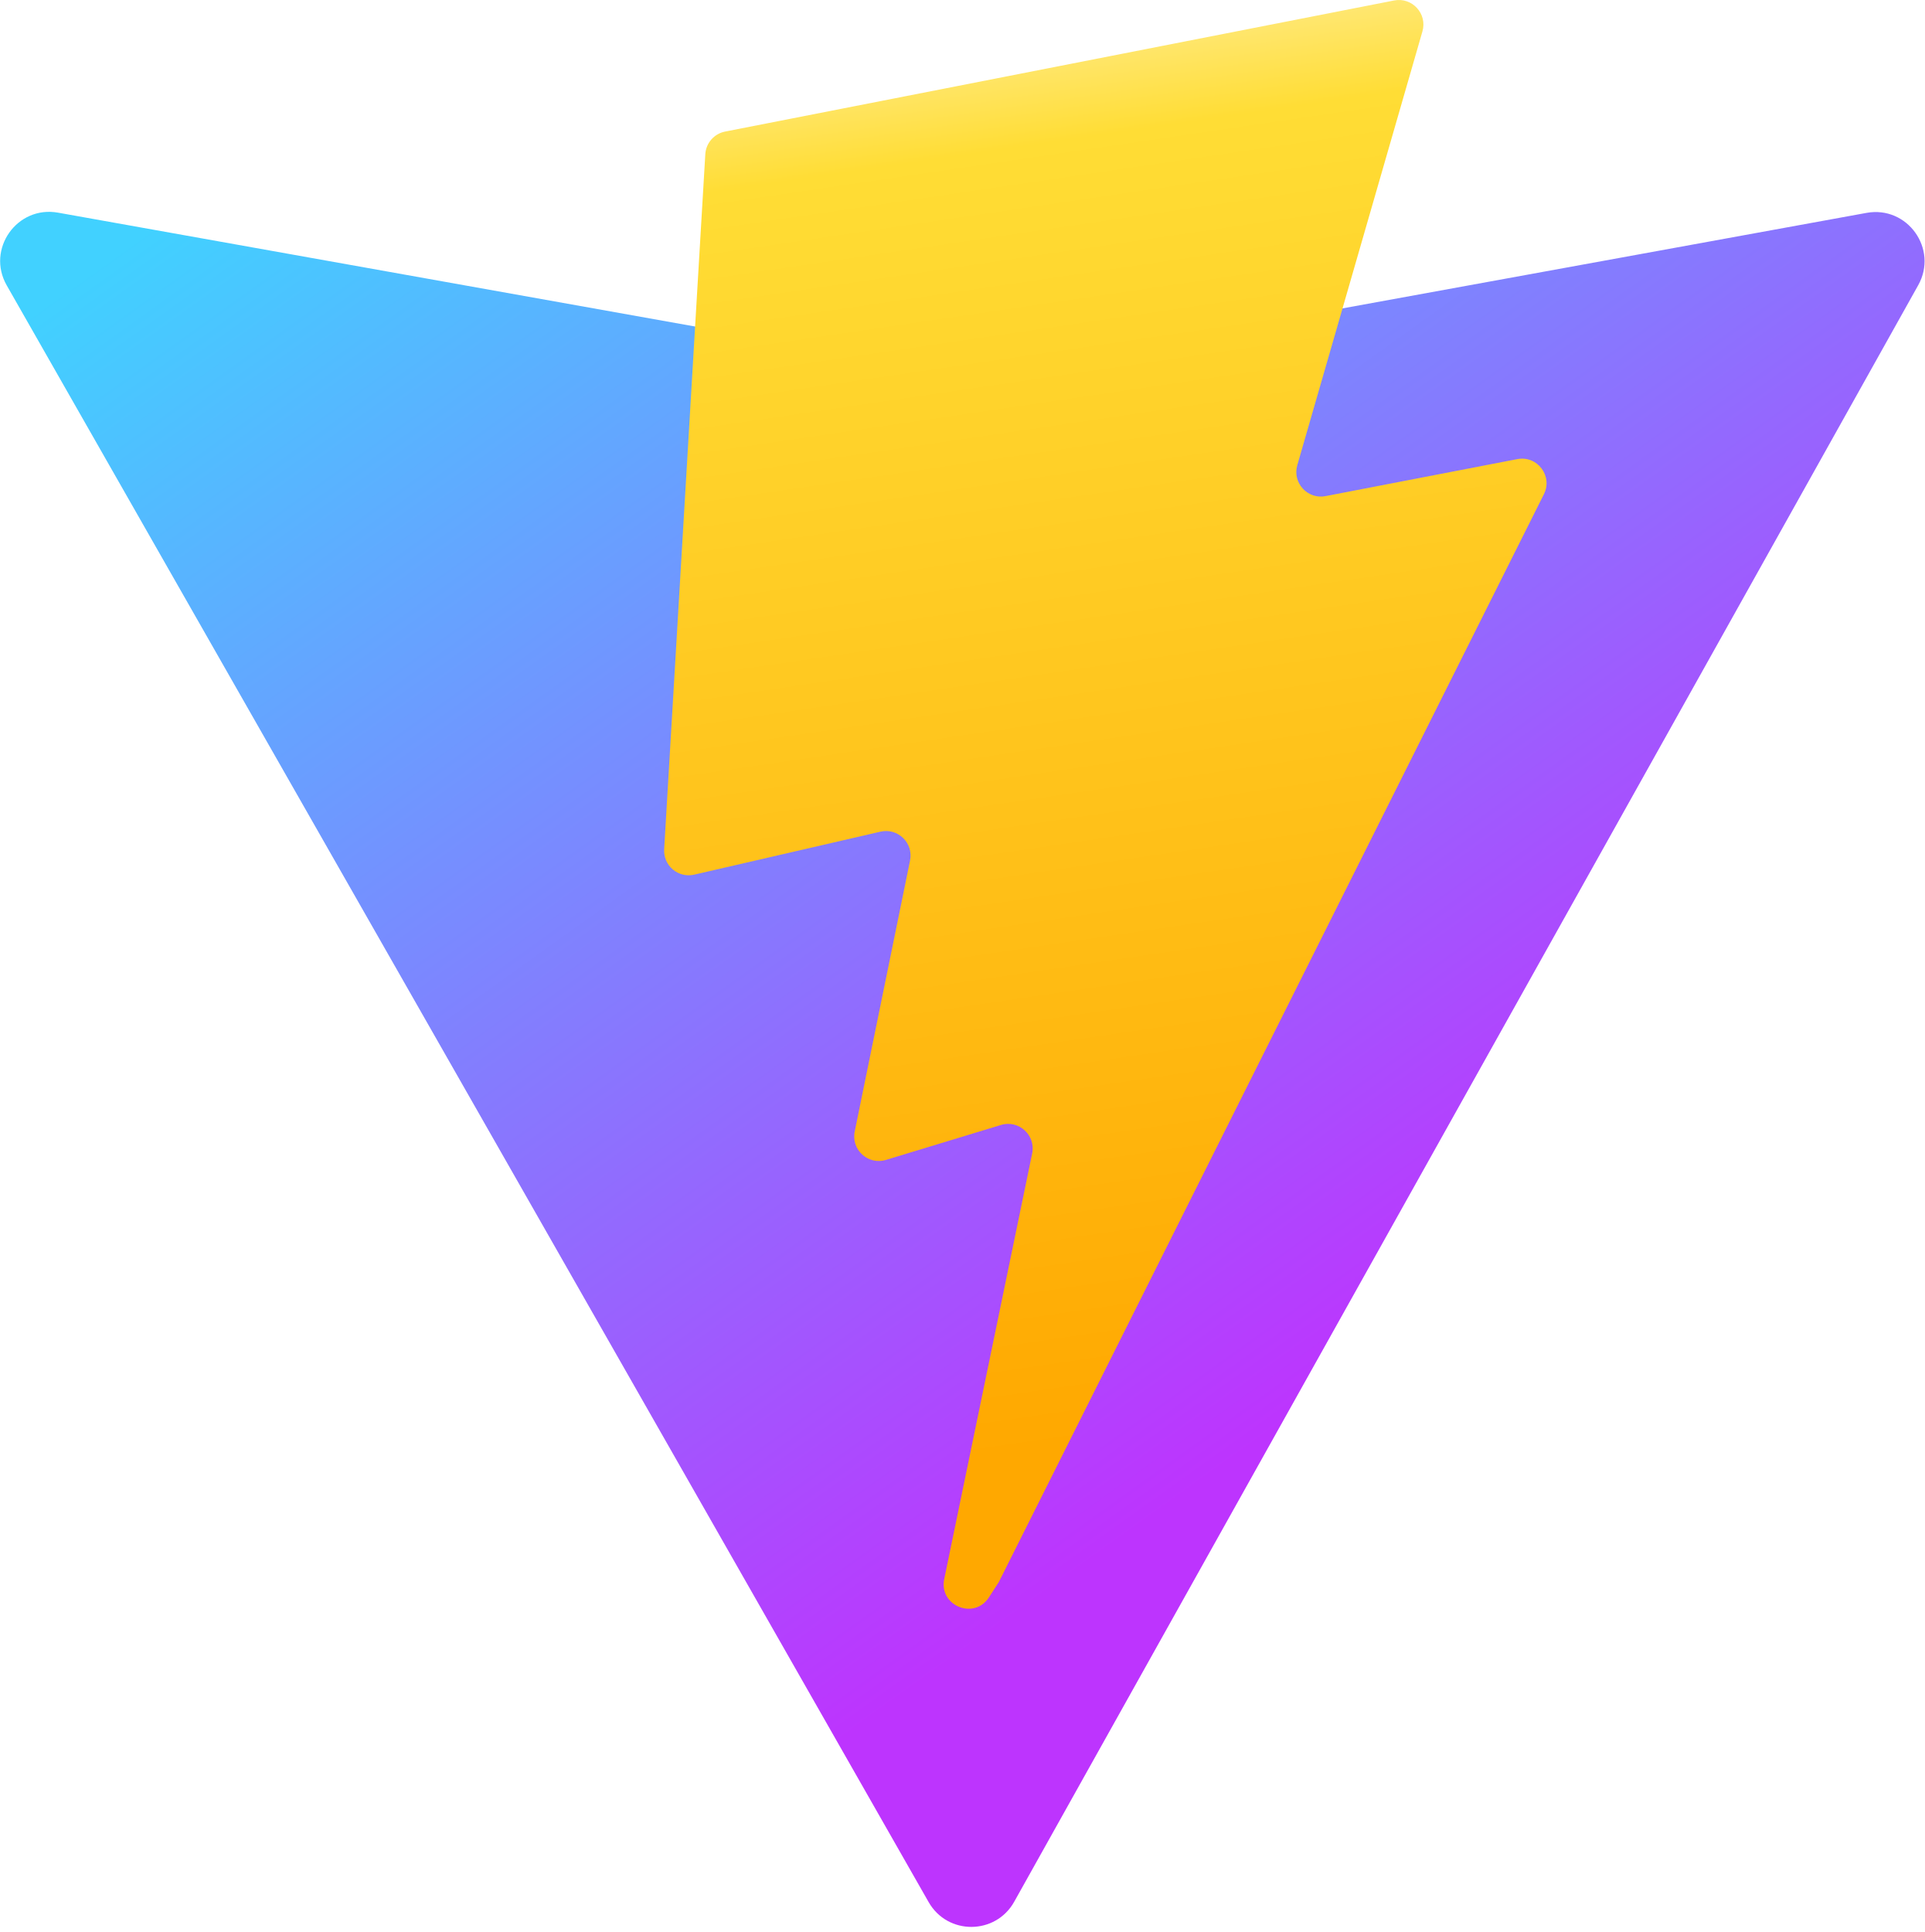
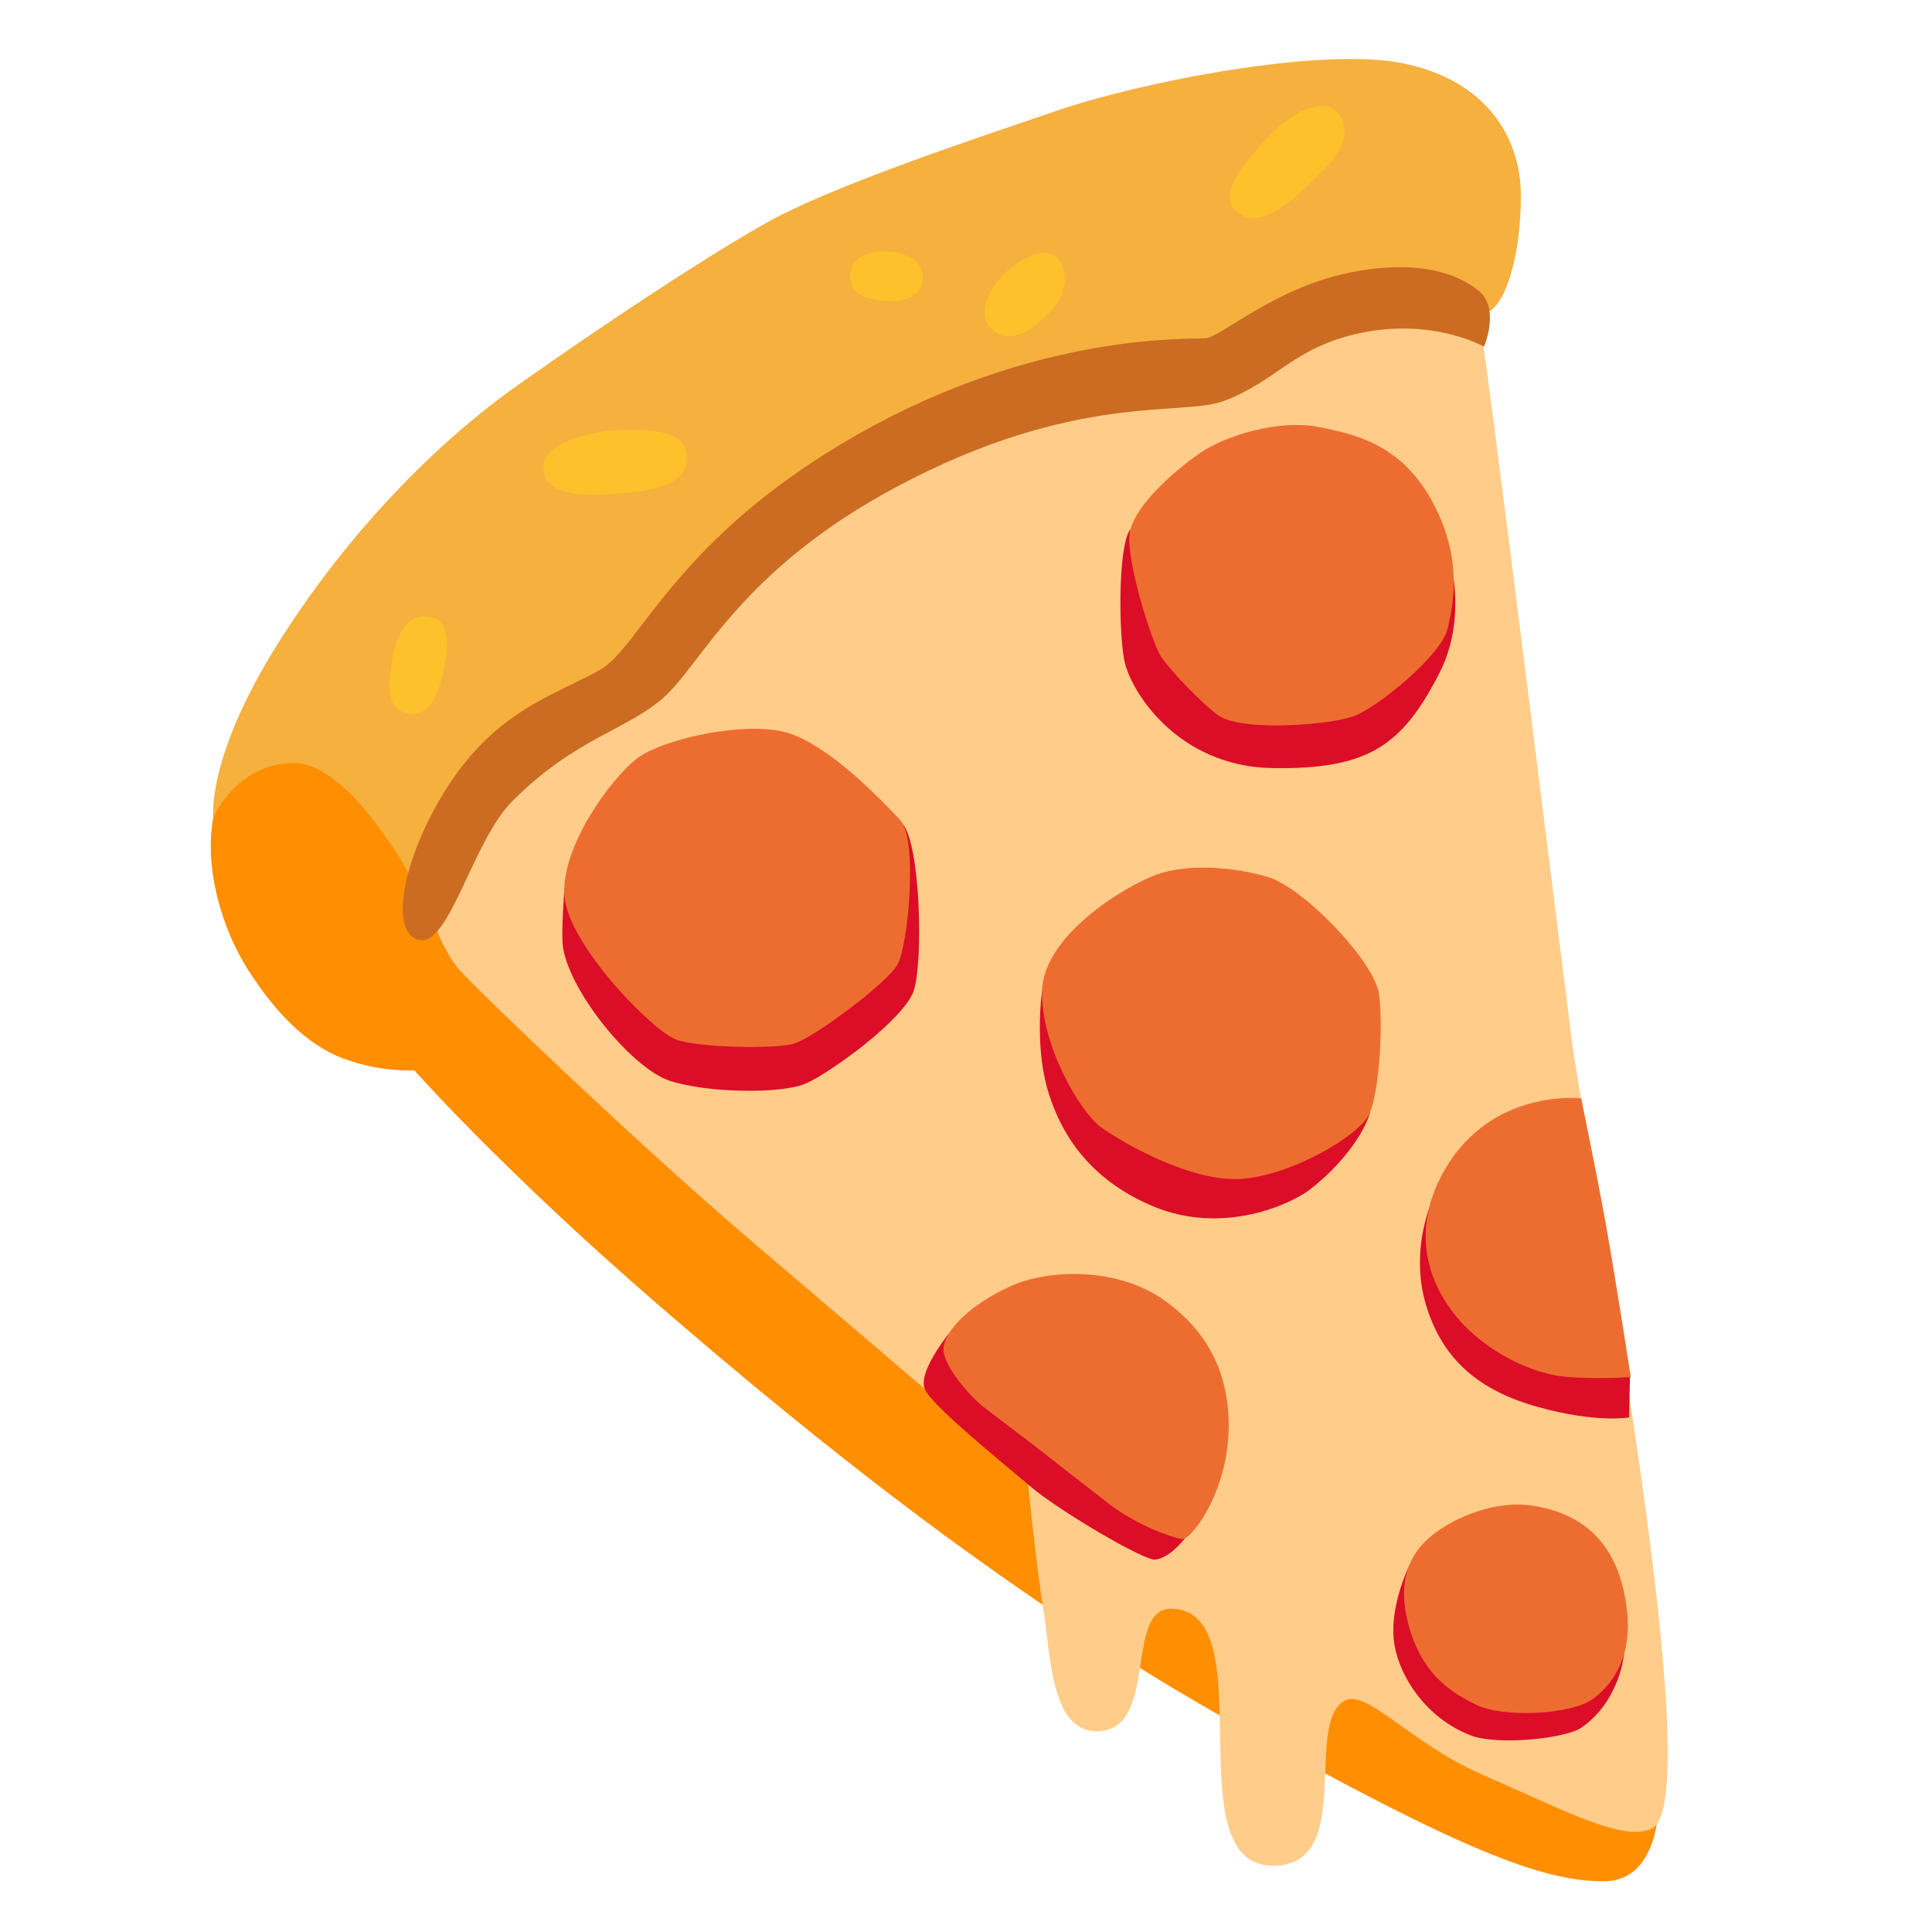
- <svg xmlns="http://www.w3.org/2000/svg" aria-hidden="true" role="img" class="iconify iconify--logos" width="31.88" height="32" preserveAspectRatio="xMidYMid meet" viewBox="0 0 256 257">
-   <defs>
-     <linearGradient id="IconifyId1813088fe1fbc01fb466" x1="-.828%" x2="57.636%" y1="7.652%" y2="78.411%">
-       <stop offset="0%" stop-color="#41D1FF" />
-       <stop offset="100%" stop-color="#BD34FE" />
-     </linearGradient>
-     <linearGradient id="IconifyId1813088fe1fbc01fb467" x1="43.376%" x2="50.316%" y1="2.242%" y2="89.03%">
-       <stop offset="0%" stop-color="#FFEA83" />
-       <stop offset="8.333%" stop-color="#FFDD35" />
-       <stop offset="100%" stop-color="#FFA800" />
-     </linearGradient>
-   </defs>
-   <path fill="url(#IconifyId1813088fe1fbc01fb466)" d="M255.153 37.938L134.897 252.976c-2.483 4.44-8.862 4.466-11.382.048L.875 37.958c-2.746-4.814 1.371-10.646 6.827-9.67l120.385 21.517a6.537 6.537 0 0 0 2.322-.004l117.867-21.483c5.438-.991 9.574 4.796 6.877 9.62Z" />
-   <path fill="url(#IconifyId1813088fe1fbc01fb467)" d="M185.432.063L96.44 17.501a3.268 3.268 0 0 0-2.634 3.014l-5.474 92.456a3.268 3.268 0 0 0 3.997 3.378l24.777-5.718c2.318-.535 4.413 1.507 3.936 3.838l-7.361 36.047c-.495 2.426 1.782 4.5 4.151 3.78l15.304-4.649c2.372-.72 4.652 1.36 4.15 3.788l-11.698 56.621c-.732 3.542 3.979 5.473 5.943 2.437l1.313-2.028l72.516-144.72c1.215-2.423-.88-5.186-3.54-4.672l-25.505 4.922c-2.396.462-4.435-1.77-3.759-4.114l16.646-57.705c.677-2.35-1.37-4.583-3.769-4.113Z" />
+ <svg xmlns="http://www.w3.org/2000/svg" width="800px" height="800px" viewBox="0 0 128 128" aria-hidden="true" role="img" class="iconify iconify--noto" preserveAspectRatio="xMidYMid meet">
+   <path d="M20.24 47.26s-5.48 3.45-6.11 6.89c-.63 3.45.63 7.52 2.35 10.18s3.76 4.86 6.27 5.8s4.7.78 4.7.78s5.8 6.58 16.13 15.51S67.08 106 81.96 114.3s20.21 10.34 24.28 10.34s3.92-6.11 3.45-7.99s-26.63-31.01-26.63-31.01L20.24 47.26z" fill="#ff8e00" />
+   <path d="M31.21 62.46l-3.92-4.23s-4.07-7.68-7.83-7.68s-5.33 3.6-5.33 3.6s-.47-3.92 4.23-11.43s10.65-13.47 15.98-17.23s11.9-8.15 16.29-10.65S64.57 9.2 70.06 7.32c5.48-1.88 17.39-4.23 22.87-3.13c5.48 1.1 7.83 4.86 7.83 8.77s-.94 6.58-1.72 7.36s-5.95 5.17-5.95 5.17L31.21 62.46z" fill="#f5b03e" />
+   <path d="M42.2 45.95l-9.71 6.27l-4.07 7.99s.78 2.66 2.04 4.07c1.25 1.41 11.74 11.46 19.25 17.88c5.86 5.01 18.35 15.64 18.35 15.64s.51 5.34 1.1 9.09c.47 2.98.5 7.95 3.64 7.81c3.96-.18 1.68-8.2 4.82-8.12c6.27.16.05 17.12 6.79 17.03c5.37-.07 1.96-9.34 4.65-10.92c1.46-.86 4.36 2.79 9.09 4.86c5.84 2.55 9.4 4.48 11.28 3.6c3.97-1.86-4.4-45.23-5.34-52.59c-.94-7.36-5.62-45.16-5.94-46.41s-6.74-1.41-6.74-1.41l-9.87 3.45l-14.1 1.88l-16.6 9.87l-8.64 10.01z" fill="#ffcc8a" />
+   <path d="M39.75 44.38c-3.08 1.74-7.05 2.71-10.4 8.23c-2.79 4.6-3.53 9.31-1.54 9.67c1.99.36 3.5-6.58 6.15-9.22c4.25-4.25 7.69-4.7 10.13-6.96s5.11-8.4 15.28-13.83c11.85-6.33 18.93-4.66 21.7-5.7c3.62-1.36 4.6-3.58 9.13-4.52c4.79-.99 8.12.92 8.12.92s1.09-2.53-.36-3.71c-1.45-1.18-4.12-2.1-8.58-1.19c-4.88.99-8.5 4.25-9.49 4.34s-11.12-.45-23.15 6.42s-14.28 14.01-16.99 15.55z" fill="#cb6c22" />
+   <path d="M53.58 55.32L37.4 58.85s-.25 3.07-.09 3.98c.54 3.07 4.61 7.96 7.05 8.77s7.41.9 9.04.18c1.63-.72 6.51-4.25 7.14-6.15c.63-1.9.46-9.85-.8-11.12c-1.26-1.26-6.16.81-6.16.81z" fill="#db0d27" />
+   <path d="M42.19 50.26c-1.73 1.34-5.06 5.88-4.79 9.13c.27 3.26 5.88 8.95 7.41 9.49s6.51.63 7.78.27s6.15-3.98 6.87-5.24c.72-1.27 1.36-8.32.18-9.58s-4.7-4.97-7.5-5.79c-2.81-.81-8.32.45-9.95 1.72z" fill="#ed6d30" />
+   <path d="M83.6 65.45s-14.32-1.03-14.5-.13s-.51 4.38.4 7.18c.64 1.99 2.17 5.43 6.87 7.41s9.22-.18 10.4-1.09c2.21-1.7 3.62-3.8 3.98-5.06c.36-1.26-7.15-8.31-7.15-8.31z" fill="#db0d27" />
+   <path d="M76.64 57.94c-2.21.8-7.5 4.07-7.6 7.69c-.09 3.62 2.53 8.05 3.89 9.04s5.88 3.62 9.22 3.44c3.35-.18 7.96-2.89 8.59-4.34c.63-1.45.9-5.7.63-7.87s-4.97-7.05-7.32-7.78c-2.35-.72-5.42-.9-7.41-.18z" fill="#ed6d30" />
+   <path d="M76.1 91.76s-13.11-3.62-13.29-3.35c-.18.27-1.99 2.53-1.54 3.62c.45 1.09 5.06 4.79 6.96 6.42c1.9 1.63 7.64 5 8.32 4.88c1.63-.27 2.89-2.89 2.89-2.89l-3.34-8.68z" fill="#db0d27" />
+   <path d="M77.27 86.24c-3.2-2.35-7.87-2.17-10.4-.99c-2.53 1.18-4.07 2.71-4.34 3.89c-.27 1.18 1.82 3.45 2.64 4.08c.81.63 3.27 2.49 3.27 2.49s3.65 2.86 5 3.9c1.88 1.45 4.24 2.27 4.87 2.36c.63.09 3.57-3.71 3.03-8.78c-.28-2.59-1.38-4.97-4.07-6.95z" fill="#ed6d30" />
+   <path d="M100.06 79.01l-4.88-.18s-1.99 3.71-.63 7.87c1.11 3.4 3.44 5.43 7.32 6.51c3.89 1.09 6.06.7 6.06.7l.06-2.73l-7.93-12.17z" fill="#db0d27" />
+   <path d="M104.76 72.77s-6.02-.71-9.13 4.88c-2.38 4.29-.72 7.87 1.18 9.95c1.9 2.08 4.79 3.44 6.96 3.62s4.27.01 4.27.01s-.84-5.55-1.66-10.19c-.5-2.78-1.62-8.27-1.62-8.27z" fill="#ed6d30" />
+   <path d="M87.22 33.62s-11.66.36-12.39 1.54s-.72 6.42-.36 8.5s3.53 7.14 9.86 7.23c6.33.09 8.56-1.49 11.02-6.27c2.46-4.78-.1-10.13-.1-10.13l-8.03-.87z" fill="#db0d27" />
+   <path d="M87.31 28.28c-2.53-.49-6.06.54-7.78 1.72c-1.72 1.18-4.52 3.62-4.7 5.43c-.18 1.81 1.45 7.05 2.08 8.05c.63.99 3.25 3.68 4.07 4.07c1.9.9 7.14.45 8.68-.09s5.79-3.98 6.24-5.79s.99-4.88-1.09-8.59s-5.15-4.34-7.5-4.8z" fill="#ed6d30" />
+   <path d="M103.78 104.17l-10.41-.45s-1.4 2.81-.98 5.27c.34 2.04 2.03 4.82 5.06 5.99c1.72.66 6.22.23 7.32-.52c2.22-1.52 2.93-4.28 2.86-5.7c-.03-.74-3.85-4.59-3.85-4.59z" fill="#db0d27" />
+   <path d="M101.51 99.75c-2.7-.41-5.81 1.05-7.15 2.44c-1.34 1.39-1.61 3.13-1.1 5.23c.93 3.84 3.39 4.93 4.53 5.52c1.69.87 6.33.7 7.79-.41c1.45-1.1 2.55-2.98 2.21-5.87c-.35-2.9-1.63-6.21-6.28-6.91z" fill="#ed6d30" />
+   <path d="M36 31.03c.09 2.16 3.87 1.79 5.36 1.64c1.19-.12 4.17-.37 4.17-2.31s-2.6-1.93-4.54-1.86c-1.87.07-5.07.82-4.99 2.53z" fill="#fcc12b" />
+   <path d="M56.31 18.31c0 1.42 1.56 1.56 2.53 1.64c.97.07 2.23-.3 2.31-1.41c.07-1.12-.89-1.79-2.31-1.86c-1.49-.09-2.53.43-2.53 1.63z" fill="#fcc12b" />
+   <path d="M65.61 21.73c1.43 1.55 3.57-.52 4.32-1.49c.74-.97.89-2.46.07-3.2c-.82-.74-2.38.07-3.42 1.04s-1.86 2.68-.97 3.65z" fill="#fcc12b" />
+   <path d="M81.76 13.84c1.74 1.97 4.61-1.34 5.8-2.46c1.19-1.12 2.16-2.68 1.04-3.94c-1.12-1.26-3.65.52-4.61 1.64c-.97 1.11-3.35 3.5-2.23 4.76z" fill="#fcc12b" />
+   <path d="M26.92 47.25c1.69.4 2.24-1.6 2.53-3.13c.3-1.56.3-3.05-.97-3.27c-1.44-.25-2.23 1.19-2.46 2.6c-.19 1.27-.66 3.43.9 3.8z" fill="#fcc12b" />
</svg>
